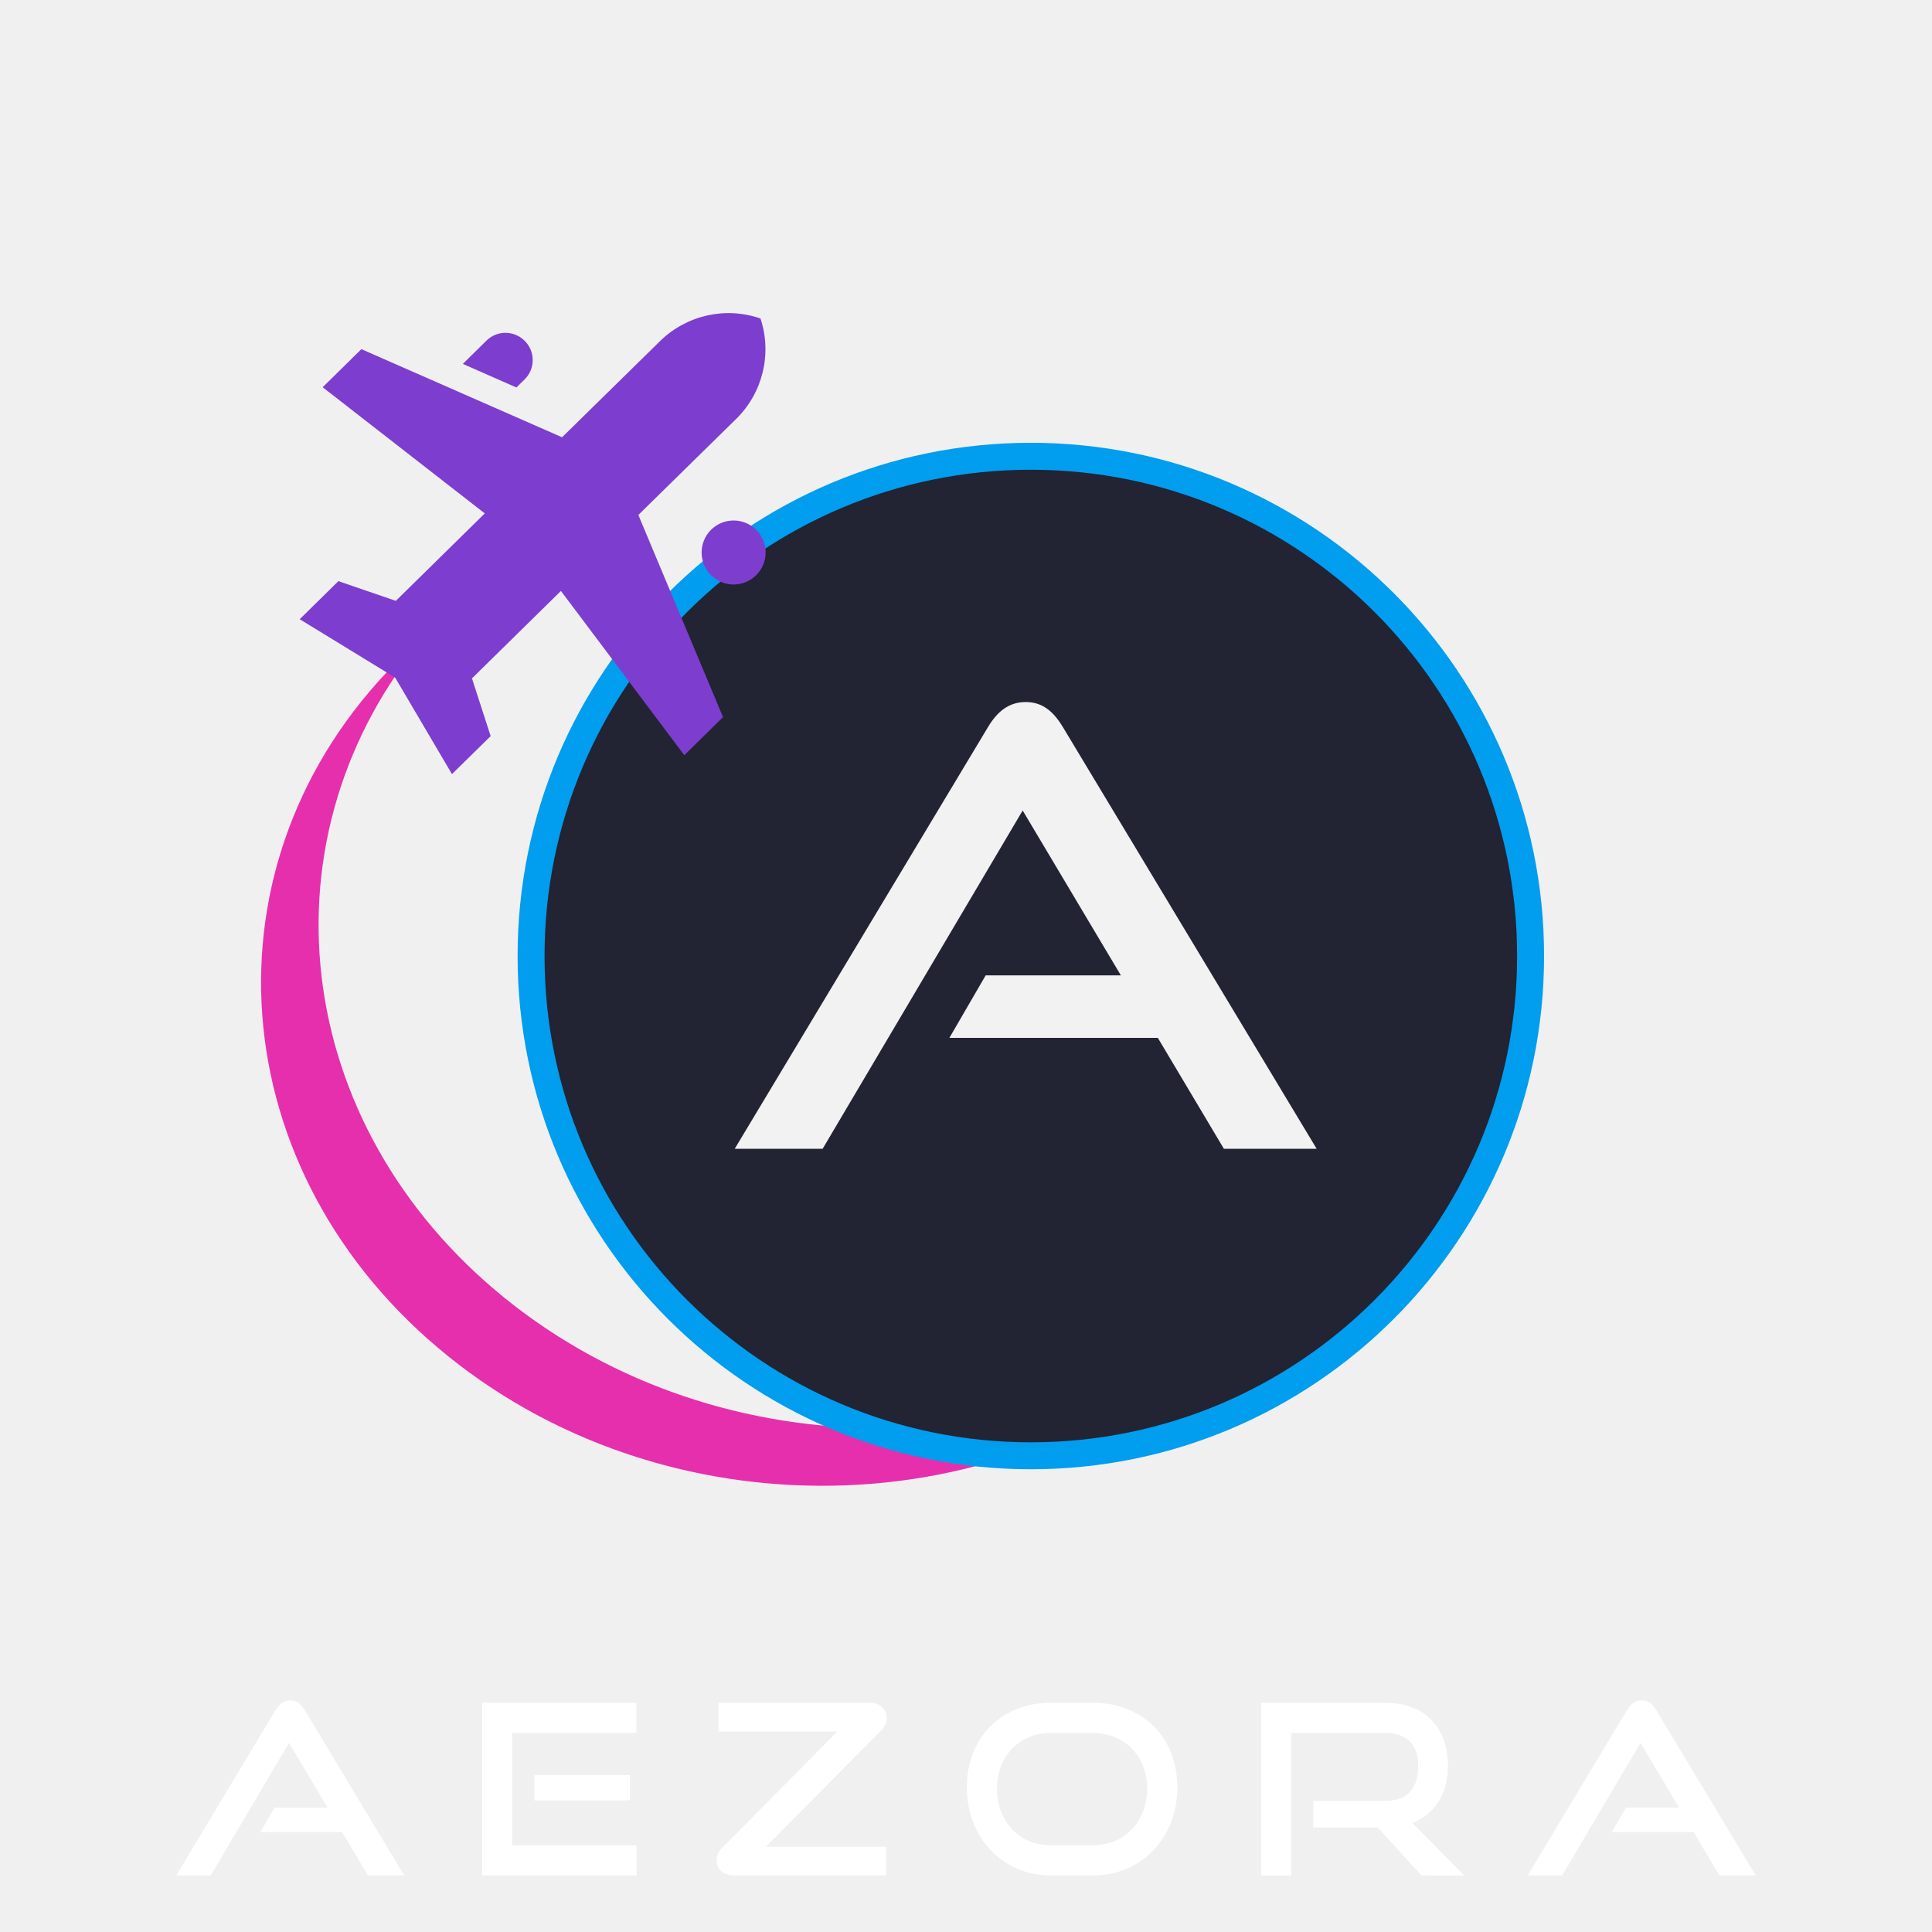
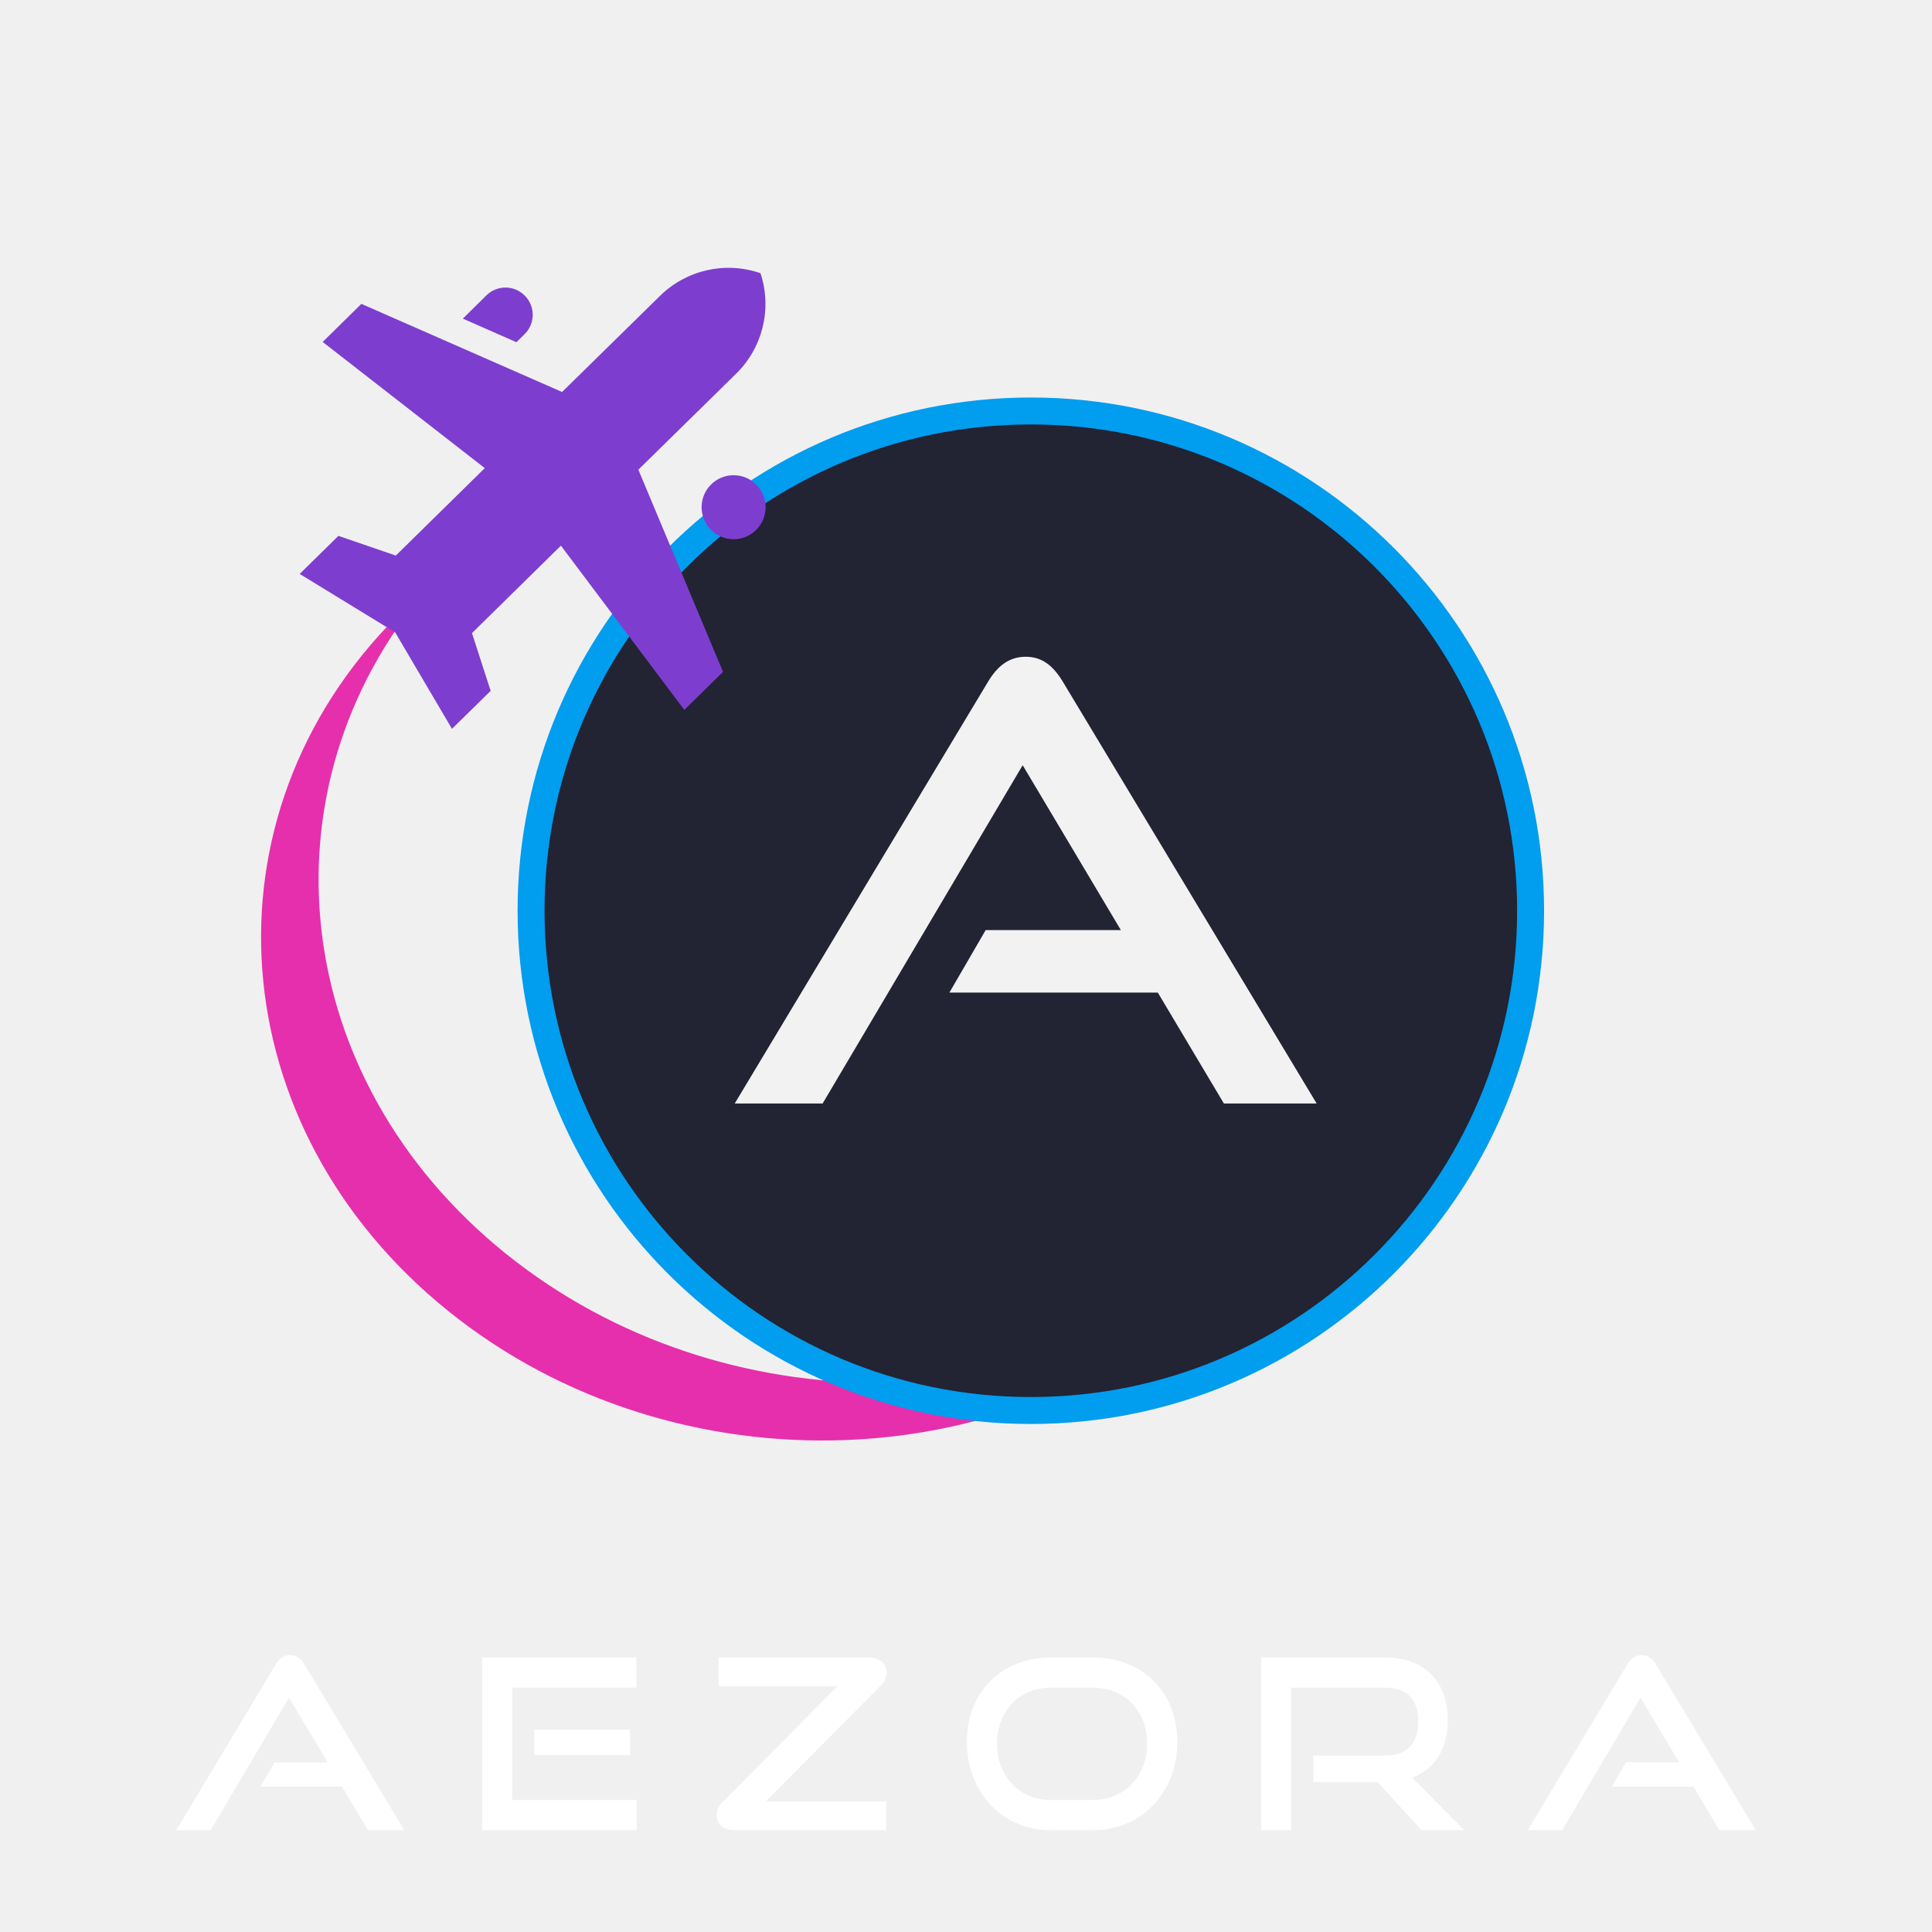
<svg xmlns="http://www.w3.org/2000/svg" id="Layer_1" data-name="Layer 1" viewBox="0 0 512 512" version="1.1" width="512" height="512">
  <defs id="defs4">
    <style id="style2">.cls-1,.cls-3{fill:#222333;}.cls-2{fill:#e62fac;}.cls-3{stroke:#019def;stroke-miterlimit:10;stroke-width:8px;}.cls-4{fill:#7d3ecf;}.cls-5{fill:#f2f2f2;}</style>
  </defs>
-   <g transform="matrix(0.8929449,0,0,0.8929449,27.40609,61.40609)" id="g1642">
+   <g transform="matrix(0.8929449,0,0,0.8929449,27.40609,49.40609)" id="g1642">
    <g id="g849" transform="translate(21.62,-24.16644)" style="fill:#ffffff">
      <path class="cls-1" d="m 56.89,512 -7.68,-12.9 H 24.96 l 4.23,-7.23 h 15.72 l -11.46,-19.21 -23.23,39.34 H 0 l 29.45,-49.07 c 1.06,-1.76 2.4,-2.89 4.37,-2.89 1.97,0 3.24,1.13 4.3,2.89 l 29.54,49.07 z" id="path6" style="fill:#ffffff" />
      <path class="cls-1" d="m 90.81,512 v -51.25 h 45.75 v 8.95 H 99.69 v 33.35 h 36.94 v 8.95 z m 15.44,-22.28 v -7.54 h 28.41 v 7.54 z" id="path8" style="fill:#ffffff" />
      <path class="cls-1" d="m 165.45,512 c -2.68,0 -5.08,-1.55 -5.08,-4.58 a 5.42,5.42 0 0 1 1.84,-3.81 l 34,-34.33 h -35.25 v -8.53 h 44.83 c 2.61,0 5.08,1.55 5.08,4.58 a 5.44,5.44 0 0 1 -1.83,3.81 l -34.05,34.33 h 35.67 v 8.53 z" id="path10" style="fill:#ffffff" />
      <path class="cls-1" d="m 259.52,512 c -14.31,0 -24.89,-11.28 -24.89,-26.15 0,-15.09 10.58,-25.1 24.89,-25.1 h 12.47 c 14.81,0 25.1,10.22 25.1,25.1 0,14.88 -10.5,26.15 -25.1,26.15 z m 12.47,-8.95 c 9.45,0 16.15,-7.12 16.15,-16.78 0,-9.66 -6.7,-16.57 -16.15,-16.57 h -12.47 c -9.17,0 -15.94,6.84 -15.94,16.57 0,9.73 6.7,16.78 15.94,16.78 z" id="path12" style="fill:#ffffff" />
      <path class="cls-1" d="m 369.57,512 -13,-14.24 h -19.12 v -7.89 h 21.36 c 6.42,0 9.8,-3.66 9.8,-10.29 0,-6.63 -3.67,-9.87 -9.8,-9.87 h -27.94 v 42.3 h -8.89 v -51.26 h 36.8 c 11.7,0 18.61,7.26 18.61,18.68 0,8.46 -3.94,14.45 -10.57,17 l 15.44,15.58 z" id="path14" style="fill:#ffffff" />
      <path class="cls-1" d="m 457.98,512 -7.69,-12.9 h -24.25 l 4.23,-7.26 h 15.72 l -11.42,-19.18 -23.26,39.34 h -10.22 l 29.46,-49.07 c 1.06,-1.76 2.4,-2.89 4.37,-2.89 1.97,0 3.25,1.13 4.3,2.89 l 29.54,49.07 z" id="path16" style="fill:#ffffff" />
    </g>
    <g id="g857" transform="translate(21.62,-24.16644)">
      <path class="cls-2" d="m 97.77,340.87 c -64.32,-51.83 -73.63,-137.86 -23.41,-197.22 -3.07,2.62 -6.07,5.33 -8.94,8.21 -59.17,59.34 -52.31,151.62 15.33,206.09 67.64,54.47 170.42,50.52 229.59,-8.83 2.87,-2.87 5.54,-5.85 8.1,-8.88 -60.15,51.36 -156.31,52.46 -220.67,0.63 z" id="path18" style="fill:#e62fac" />
      <circle class="cls-3" cx="253.62" cy="239.13" r="148.32" id="circle20" style="fill:#222333;stroke:#019def;stroke-width:8px;stroke-miterlimit:10" />
      <path class="cls-4" d="m 173.39,49.92 a 29,29 0 0 0 -29.89,6.79 l -29,28.46 -59.56,-26.15 -11.49,11.3 48.11,37.45 -26.4,25.95 -17.04,-5.85 -11.49,11.3 28.34,17.34 16.85,28.63 11.49,-11.27 -5.55,-17.14 26.4,-25.95 36.62,48.75 11.49,-11.3 -25.13,-60 29,-28.47 a 29,29 0 0 0 7.25,-29.84 z" id="path22" style="fill:#7d3ecf" />
      <path class="cls-4" d="m 103.45,56.59 a 8.06,8.06 0 0 0 -11.4,-0.1 l -7,6.91 15.9,7 2.43,-2.39 a 8.05,8.05 0 0 0 0.07,-11.42 z" id="path24" style="fill:#7d3ecf" />
      <circle class="cls-4" cx="165.41" cy="119.37" r="9.5" id="circle26" style="fill:#7d3ecf" />
      <path class="cls-5" d="m 310.92,296.34 -19.61,-32.92 h -61.86 l 10.77,-18.55 h 40.12 l -29.14,-48.93 -59.37,100.4 h -26.09 l 75.2,-125.21 c 2.7,-4.5 6.12,-7.38 11.16,-7.38 5.04,0 8.27,2.88 11,7.38 l 75.35,125.21 z" id="path28" style="fill:#f2f2f2" />
    </g>
  </g>
</svg>
